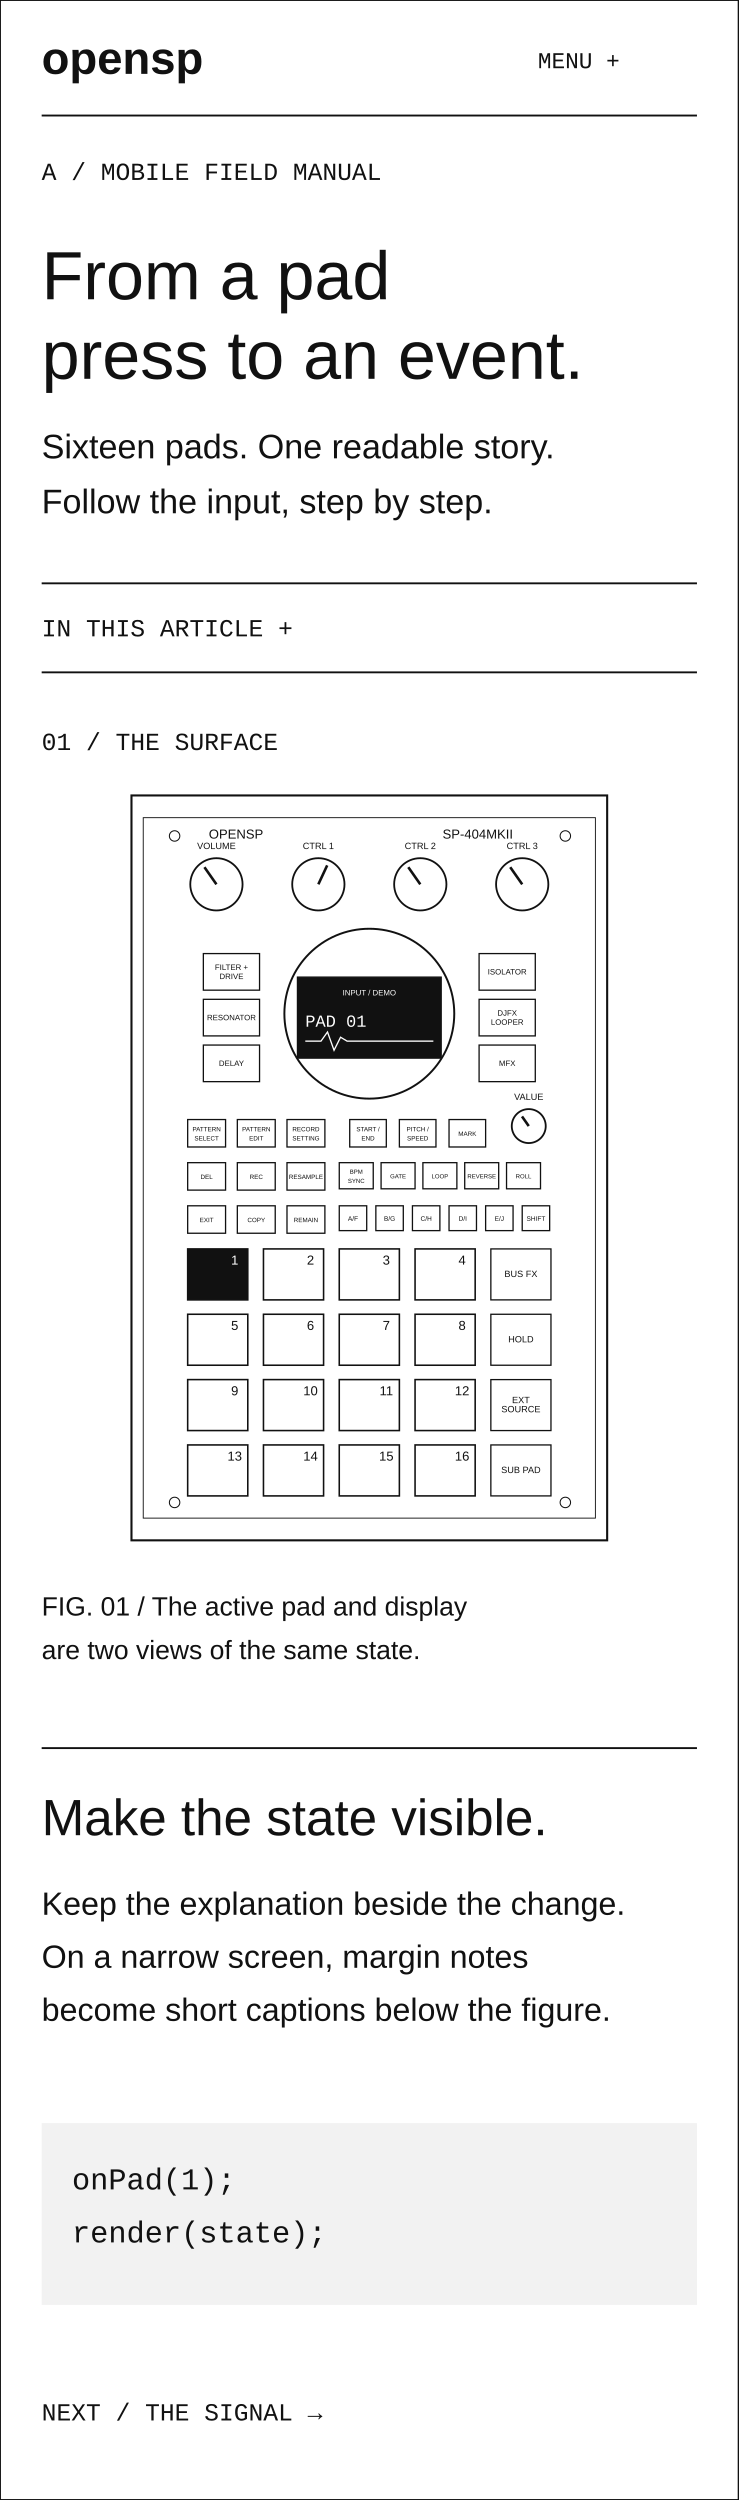
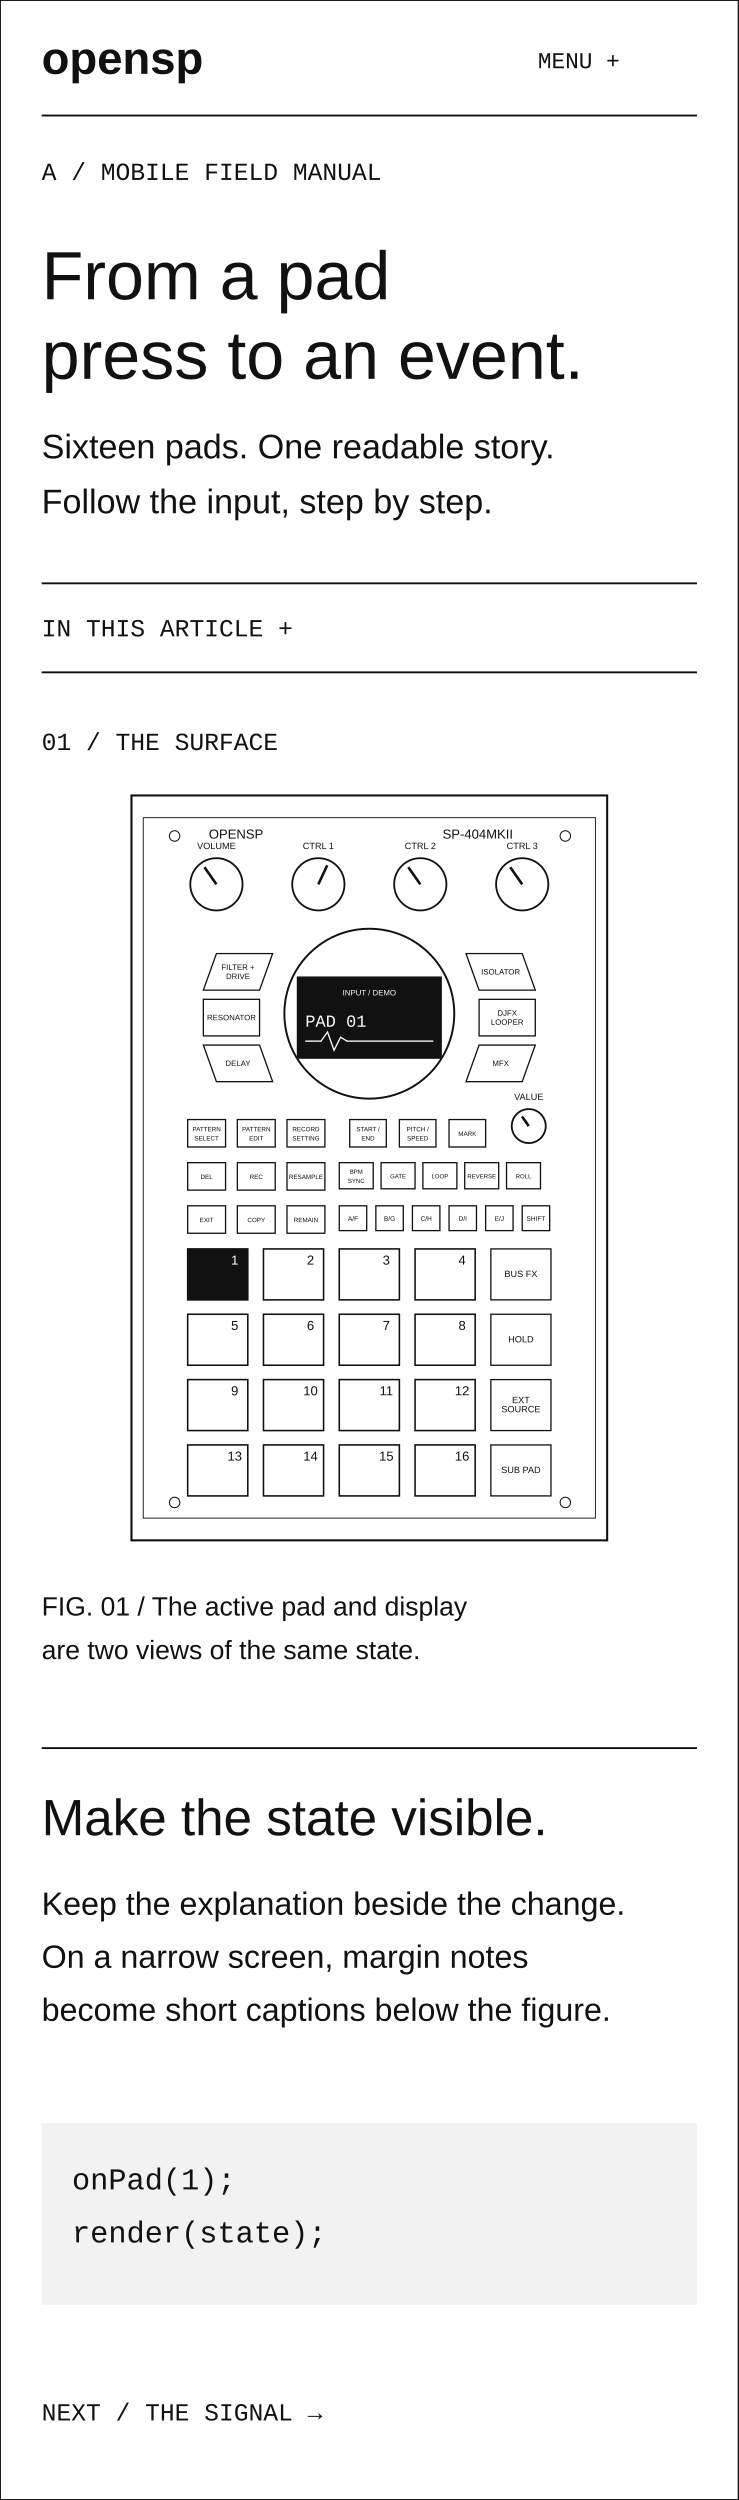
<svg xmlns="http://www.w3.org/2000/svg" width="390" height="1320" viewBox="0 0 390 1320">
  <rect x="0" y="0" width="390" height="1320" fill="white" stroke="#111" stroke-width="1" />
  <text x="22" y="39" font-family="Arial" font-size="24" font-weight="bold" fill="#111">opensp</text>
  <text x="284" y="36" font-family="Courier New" font-size="12" font-weight="normal" fill="#111">MENU  +</text>
  <path d="M22 61L368 61" fill="none" stroke="#111" stroke-width="1" />
  <text x="22" y="95" font-family="Courier New" font-size="13" font-weight="normal" fill="#111">A / MOBILE FIELD MANUAL</text>
  <text x="22" y="158" font-family="Arial" font-size="36" font-weight="normal" fill="#111">From a pad</text>
  <text x="22" y="200" font-family="Arial" font-size="36" font-weight="normal" fill="#111">press to an event.</text>
  <text x="22" y="242" font-family="Arial" font-size="18" font-weight="normal" fill="#111">Sixteen pads. One readable story.</text>
  <text x="22" y="271" font-family="Arial" font-size="18" font-weight="normal" fill="#111">Follow the input, step by step.</text>
  <path d="M22 308L368 308" fill="none" stroke="#111" stroke-width="1" />
  <text x="22" y="336" font-family="Courier New" font-size="13" font-weight="normal" fill="#111">IN THIS ARTICLE                 +</text>
  <path d="M22 355L368 355" fill="none" stroke="#111" stroke-width="1" />
  <text x="22" y="396" font-family="Courier New" font-size="13" font-weight="normal" fill="#111">01 / THE SURFACE</text>
  <g id="instrument" data-part="instrument" transform="translate(57 420) scale(0.69)">
    <g id="enclosure" data-part="enclosure">
      <rect x="18" y="0" width="364" height="570" fill="white" stroke="#111" stroke-width="1.6" />
      <rect x="27" y="17" width="346" height="536" fill="white" stroke="#111" stroke-width="0.7" />
      <text x="98" y="33" text-anchor="middle" font-family="Arial" font-size="10" fill="#111">OPENSP</text>
      <text x="283" y="33" text-anchor="middle" font-family="Arial" font-size="10" fill="#111">SP-404MKII</text>
      <circle cx="51" cy="31" r="4" fill="white" stroke="#111" stroke-width=".8" />
      <circle cx="51" cy="541" r="4" fill="white" stroke="#111" stroke-width=".8" />
      <circle cx="350" cy="31" r="4" fill="white" stroke="#111" stroke-width=".8" />
      <circle cx="350" cy="541" r="4" fill="white" stroke="#111" stroke-width=".8" />
    </g>
    <g id="top-knobs" data-part="top-knobs">
      <g id="volume" data-part="volume">
        <text x="83" y="41" text-anchor="middle" font-family="Arial" font-size="7" fill="#111">VOLUME</text>
        <circle cx="83" cy="68" r="20" fill="white" stroke="#111" stroke-width="1.4" />
        <g id="volume-indicator" data-part="volume-indicator" transform="rotate(-35 83 68)">
          <path d="M83 68V52" stroke="#111" stroke-width="2" />
        </g>
      </g>
      <g id="ctrl-1" data-part="ctrl-1">
        <text x="161" y="41" text-anchor="middle" font-family="Arial" font-size="7" fill="#111">CTRL 1</text>
        <circle cx="161" cy="68" r="20" fill="white" stroke="#111" stroke-width="1.4" />
        <g id="ctrl-1-indicator" data-part="ctrl-1-indicator" transform="rotate(25 161 68)">
          <path d="M161 68V52" stroke="#111" stroke-width="2" />
        </g>
      </g>
      <g id="ctrl-2" data-part="ctrl-2">
        <text x="239" y="41" text-anchor="middle" font-family="Arial" font-size="7" fill="#111">CTRL 2</text>
        <circle cx="239" cy="68" r="20" fill="white" stroke="#111" stroke-width="1.4" />
        <g id="ctrl-2-indicator" data-part="ctrl-2-indicator" transform="rotate(-35 239 68)">
          <path d="M239 68V52" stroke="#111" stroke-width="2" />
        </g>
      </g>
      <g id="ctrl-3" data-part="ctrl-3">
        <text x="317" y="41" text-anchor="middle" font-family="Arial" font-size="7" fill="#111">CTRL 3</text>
        <circle cx="317" cy="68" r="20" fill="white" stroke="#111" stroke-width="1.4" />
        <g id="ctrl-3-indicator" data-part="ctrl-3-indicator" transform="rotate(-35 317 68)">
          <path d="M317 68V52" stroke="#111" stroke-width="2" />
        </g>
      </g>
    </g>
    <g id="display" data-part="display">
      <g id="display-bezel" data-part="display-bezel">
        <circle cx="200" cy="167" r="65" fill="white" stroke="#111" stroke-width="1.5" />
      </g>
      <g id="screen-content" data-part="screen-content">
        <rect x="145" y="139" width="110" height="62" fill="#111" stroke="#111" stroke-width="1" />
        <text x="200" y="153" text-anchor="middle" font-family="Arial" font-size="6" fill="white">INPUT / DEMO</text>
        <text id="screen-value" x="151" y="177" font-family="Courier New" font-size="13" fill="white">PAD 01</text>
        <path id="wave" d="M151 188h12l5 -7 5 14 5 -10 5 3h66" fill="none" stroke="white" />
      </g>
    </g>
    <g id="effect-buttons" data-part="effect-buttons">
      <g id="fx-filter-drive" data-part="fx-filter-drive">
-         <rect x="73" y="121" width="43" height="28" fill="white" stroke="#111" stroke-width="1" />
-         <text x="94.5" y="133.5" text-anchor="middle" font-family="Arial" font-size="6" fill="#111">FILTER +</text>
-         <text x="94.5" y="140.5" text-anchor="middle" font-family="Arial" font-size="6" fill="#111">DRIVE</text>
+         <path d="M83 121h43L116 149H73Z" fill="white" stroke="#111" />
+         <text x="99.5" y="133.5" text-anchor="middle" font-family="Arial" font-size="6" fill="#111">FILTER +</text>
+         <text x="99.5" y="140.5" text-anchor="middle" font-family="Arial" font-size="6" fill="#111">DRIVE</text>
      </g>
      <g id="fx-resonator" data-part="fx-resonator">
-         <rect x="73" y="156" width="43" height="28" fill="white" stroke="#111" stroke-width="1" />
+         <path d="M73 156h43L116 184H73Z" fill="white" stroke="#111" />
        <text x="94.5" y="172.0" text-anchor="middle" font-family="Arial" font-size="6" fill="#111">RESONATOR</text>
      </g>
      <g id="fx-delay" data-part="fx-delay">
-         <rect x="73" y="191" width="43" height="28" fill="white" stroke="#111" stroke-width="1" />
-         <text x="94.5" y="207.0" text-anchor="middle" font-family="Arial" font-size="6" fill="#111">DELAY</text>
+         <path d="M73 191h43L126 219H83Z" fill="white" stroke="#111" />
+         <text x="99.5" y="207.0" text-anchor="middle" font-family="Arial" font-size="6" fill="#111">DELAY</text>
      </g>
      <g id="fx-isolator" data-part="fx-isolator">
-         <rect x="284" y="121" width="43" height="28" fill="white" stroke="#111" stroke-width="1" />
-         <text x="305.5" y="137.0" text-anchor="middle" font-family="Arial" font-size="6" fill="#111">ISOLATOR</text>
+         <path d="M274 121h43L327 149H284Z" fill="white" stroke="#111" />
+         <text x="300.5" y="137.0" text-anchor="middle" font-family="Arial" font-size="6" fill="#111">ISOLATOR</text>
      </g>
      <g id="fx-djfx-looper" data-part="fx-djfx-looper">
-         <rect x="284" y="156" width="43" height="28" fill="white" stroke="#111" stroke-width="1" />
+         <path d="M284 156h43L327 184H284Z" fill="white" stroke="#111" />
        <text x="305.5" y="168.5" text-anchor="middle" font-family="Arial" font-size="6" fill="#111">DJFX</text>
        <text x="305.5" y="175.5" text-anchor="middle" font-family="Arial" font-size="6" fill="#111">LOOPER</text>
      </g>
      <g id="fx-mfx" data-part="fx-mfx">
-         <rect x="284" y="191" width="43" height="28" fill="white" stroke="#111" stroke-width="1" />
-         <text x="305.5" y="207.0" text-anchor="middle" font-family="Arial" font-size="6" fill="#111">MFX</text>
+         <path d="M284 191h43L317 219H274Z" fill="white" stroke="#111" />
+         <text x="300.5" y="207.0" text-anchor="middle" font-family="Arial" font-size="6" fill="#111">MFX</text>
      </g>
    </g>
    <g id="control-section" data-part="control-section">
      <g id="record-edit-buttons" data-part="record-edit-buttons">
        <g id="pattern-select" data-part="pattern-select">
          <rect x="61" y="248" width="29" height="21" fill="white" stroke="#111" stroke-width="1" />
          <text x="75.5" y="257.0" text-anchor="middle" font-family="Arial" font-size="4.8" fill="#111">PATTERN</text>
          <text x="75.5" y="264.0" text-anchor="middle" font-family="Arial" font-size="4.8" fill="#111">SELECT</text>
        </g>
        <g id="pattern-edit" data-part="pattern-edit">
          <rect x="99" y="248" width="29" height="21" fill="white" stroke="#111" stroke-width="1" />
          <text x="113.5" y="257.0" text-anchor="middle" font-family="Arial" font-size="4.8" fill="#111">PATTERN</text>
          <text x="113.5" y="264.0" text-anchor="middle" font-family="Arial" font-size="4.8" fill="#111">EDIT</text>
        </g>
        <g id="record-setting" data-part="record-setting">
          <rect x="137" y="248" width="29" height="21" fill="white" stroke="#111" stroke-width="1" />
          <text x="151.5" y="257.0" text-anchor="middle" font-family="Arial" font-size="4.8" fill="#111">RECORD</text>
          <text x="151.5" y="264.0" text-anchor="middle" font-family="Arial" font-size="4.8" fill="#111">SETTING</text>
        </g>
        <g id="del" data-part="del">
          <rect x="61" y="281" width="29" height="21" fill="white" stroke="#111" stroke-width="1" />
          <text x="75.5" y="293.5" text-anchor="middle" font-family="Arial" font-size="4.8" fill="#111">DEL</text>
        </g>
        <g id="rec" data-part="rec">
          <rect x="99" y="281" width="29" height="21" fill="white" stroke="#111" stroke-width="1" />
          <text x="113.5" y="293.5" text-anchor="middle" font-family="Arial" font-size="4.8" fill="#111">REC</text>
        </g>
        <g id="resample" data-part="resample">
          <rect x="137" y="281" width="29" height="21" fill="white" stroke="#111" stroke-width="1" />
          <text x="151.5" y="293.5" text-anchor="middle" font-family="Arial" font-size="4.8" fill="#111">RESAMPLE</text>
        </g>
        <g id="exit" data-part="exit">
          <rect x="61" y="314" width="29" height="21" fill="white" stroke="#111" stroke-width="1" />
          <text x="75.5" y="326.5" text-anchor="middle" font-family="Arial" font-size="4.8" fill="#111">EXIT</text>
        </g>
        <g id="copy" data-part="copy">
          <rect x="99" y="314" width="29" height="21" fill="white" stroke="#111" stroke-width="1" />
          <text x="113.5" y="326.5" text-anchor="middle" font-family="Arial" font-size="4.8" fill="#111">COPY</text>
        </g>
        <g id="remain" data-part="remain">
          <rect x="137" y="314" width="29" height="21" fill="white" stroke="#111" stroke-width="1" />
          <text x="151.5" y="326.5" text-anchor="middle" font-family="Arial" font-size="4.8" fill="#111">REMAIN</text>
        </g>
      </g>
      <g id="sample-bank-buttons" data-part="sample-bank-buttons">
        <g id="start-end" data-part="start-end">
          <rect x="185" y="248" width="28" height="21" fill="white" stroke="#111" stroke-width="1" />
          <text x="199.0" y="257.0" text-anchor="middle" font-family="Arial" font-size="4.8" fill="#111">START /</text>
          <text x="199.0" y="264.0" text-anchor="middle" font-family="Arial" font-size="4.8" fill="#111">END</text>
        </g>
        <g id="pitch-speed" data-part="pitch-speed">
          <rect x="223" y="248" width="28" height="21" fill="white" stroke="#111" stroke-width="1" />
          <text x="237.0" y="257.0" text-anchor="middle" font-family="Arial" font-size="4.8" fill="#111">PITCH /</text>
          <text x="237.0" y="264.0" text-anchor="middle" font-family="Arial" font-size="4.8" fill="#111">SPEED</text>
        </g>
        <g id="mark" data-part="mark">
          <rect x="261" y="248" width="28" height="21" fill="white" stroke="#111" stroke-width="1" />
          <text x="275.0" y="260.5" text-anchor="middle" font-family="Arial" font-size="4.8" fill="#111">MARK</text>
        </g>
        <g id="value" data-part="value">
          <text x="322" y="233" text-anchor="middle" font-family="Arial" font-size="7" fill="#111">VALUE</text>
          <circle cx="322" cy="253" r="13" fill="white" stroke="#111" stroke-width="1.4" />
          <g id="value-indicator" data-part="value-indicator" transform="rotate(-35 322 253)">
            <path d="M322 253V244" stroke="#111" stroke-width="2" />
          </g>
        </g>
        <g id="bpm-sync" data-part="bpm-sync">
          <rect x="177" y="281" width="26" height="20" fill="white" stroke="#111" stroke-width="1" />
          <text x="190.0" y="289.5" text-anchor="middle" font-family="Arial" font-size="4.6" fill="#111">BPM</text>
          <text x="190.0" y="296.5" text-anchor="middle" font-family="Arial" font-size="4.6" fill="#111">SYNC</text>
        </g>
        <g id="gate" data-part="gate">
          <rect x="209" y="281" width="26" height="20" fill="white" stroke="#111" stroke-width="1" />
          <text x="222.0" y="293.0" text-anchor="middle" font-family="Arial" font-size="4.6" fill="#111">GATE</text>
        </g>
        <g id="loop" data-part="loop">
          <rect x="241" y="281" width="26" height="20" fill="white" stroke="#111" stroke-width="1" />
          <text x="254.0" y="293.0" text-anchor="middle" font-family="Arial" font-size="4.6" fill="#111">LOOP</text>
        </g>
        <g id="reverse" data-part="reverse">
          <rect x="273" y="281" width="26" height="20" fill="white" stroke="#111" stroke-width="1" />
          <text x="286.0" y="293.0" text-anchor="middle" font-family="Arial" font-size="4.6" fill="#111">REVERSE</text>
        </g>
        <g id="roll" data-part="roll">
          <rect x="305" y="281" width="26" height="20" fill="white" stroke="#111" stroke-width="1" />
          <text x="318.0" y="293.0" text-anchor="middle" font-family="Arial" font-size="4.6" fill="#111">ROLL</text>
        </g>
        <g id="bank-a-f" data-part="bank-a-f">
          <rect x="177" y="314" width="21" height="19" fill="white" stroke="#111" stroke-width="1" />
          <text x="187.5" y="325.5" text-anchor="middle" font-family="Arial" font-size="5" fill="#111">A/F</text>
        </g>
        <g id="bank-b-g" data-part="bank-b-g">
          <rect x="205" y="314" width="21" height="19" fill="white" stroke="#111" stroke-width="1" />
          <text x="215.5" y="325.5" text-anchor="middle" font-family="Arial" font-size="5" fill="#111">B/G</text>
        </g>
        <g id="bank-c-h" data-part="bank-c-h">
          <rect x="233" y="314" width="21" height="19" fill="white" stroke="#111" stroke-width="1" />
          <text x="243.5" y="325.5" text-anchor="middle" font-family="Arial" font-size="5" fill="#111">C/H</text>
        </g>
        <g id="bank-d-i" data-part="bank-d-i">
          <rect x="261" y="314" width="21" height="19" fill="white" stroke="#111" stroke-width="1" />
          <text x="271.5" y="325.5" text-anchor="middle" font-family="Arial" font-size="5" fill="#111">D/I</text>
        </g>
        <g id="bank-e-j" data-part="bank-e-j">
          <rect x="289" y="314" width="21" height="19" fill="white" stroke="#111" stroke-width="1" />
          <text x="299.5" y="325.5" text-anchor="middle" font-family="Arial" font-size="5" fill="#111">E/J</text>
        </g>
        <g id="shift" data-part="shift">
          <rect x="317" y="314" width="21" height="19" fill="white" stroke="#111" stroke-width="1" />
          <text x="327.5" y="325.5" text-anchor="middle" font-family="Arial" font-size="5" fill="#111">SHIFT</text>
        </g>
      </g>
    </g>
    <g id="pad-grid" data-part="pad-grid">
      <g id="pad-1" data-part="pad-1" class="pad" role="button" tabindex="0" aria-label="Pad 1" data-pad="1">
        <rect x="61" y="347" width="46" height="39" fill="#111" stroke="#111" stroke-width="1.2" />
        <text x="97" y="359" text-anchor="middle" font-family="Arial" font-size="10" fill="white">1</text>
      </g>
      <g id="pad-2" data-part="pad-2" class="pad" role="button" tabindex="0" aria-label="Pad 2" data-pad="2">
        <rect x="119" y="347" width="46" height="39" fill="white" stroke="#111" stroke-width="1.2" />
        <text x="155" y="359" text-anchor="middle" font-family="Arial" font-size="10" fill="#111">2</text>
      </g>
      <g id="pad-3" data-part="pad-3" class="pad" role="button" tabindex="0" aria-label="Pad 3" data-pad="3">
        <rect x="177" y="347" width="46" height="39" fill="white" stroke="#111" stroke-width="1.2" />
        <text x="213" y="359" text-anchor="middle" font-family="Arial" font-size="10" fill="#111">3</text>
      </g>
      <g id="pad-4" data-part="pad-4" class="pad" role="button" tabindex="0" aria-label="Pad 4" data-pad="4">
        <rect x="235" y="347" width="46" height="39" fill="white" stroke="#111" stroke-width="1.2" />
        <text x="271" y="359" text-anchor="middle" font-family="Arial" font-size="10" fill="#111">4</text>
      </g>
      <g id="pad-5" data-part="pad-5" class="pad" role="button" tabindex="0" aria-label="Pad 5" data-pad="5">
        <rect x="61" y="397" width="46" height="39" fill="white" stroke="#111" stroke-width="1.2" />
        <text x="97" y="409" text-anchor="middle" font-family="Arial" font-size="10" fill="#111">5</text>
      </g>
      <g id="pad-6" data-part="pad-6" class="pad" role="button" tabindex="0" aria-label="Pad 6" data-pad="6">
        <rect x="119" y="397" width="46" height="39" fill="white" stroke="#111" stroke-width="1.2" />
        <text x="155" y="409" text-anchor="middle" font-family="Arial" font-size="10" fill="#111">6</text>
      </g>
      <g id="pad-7" data-part="pad-7" class="pad" role="button" tabindex="0" aria-label="Pad 7" data-pad="7">
        <rect x="177" y="397" width="46" height="39" fill="white" stroke="#111" stroke-width="1.2" />
        <text x="213" y="409" text-anchor="middle" font-family="Arial" font-size="10" fill="#111">7</text>
      </g>
      <g id="pad-8" data-part="pad-8" class="pad" role="button" tabindex="0" aria-label="Pad 8" data-pad="8">
        <rect x="235" y="397" width="46" height="39" fill="white" stroke="#111" stroke-width="1.2" />
        <text x="271" y="409" text-anchor="middle" font-family="Arial" font-size="10" fill="#111">8</text>
      </g>
      <g id="pad-9" data-part="pad-9" class="pad" role="button" tabindex="0" aria-label="Pad 9" data-pad="9">
        <rect x="61" y="447" width="46" height="39" fill="white" stroke="#111" stroke-width="1.2" />
        <text x="97" y="459" text-anchor="middle" font-family="Arial" font-size="10" fill="#111">9</text>
      </g>
      <g id="pad-10" data-part="pad-10" class="pad" role="button" tabindex="0" aria-label="Pad 10" data-pad="10">
        <rect x="119" y="447" width="46" height="39" fill="white" stroke="#111" stroke-width="1.2" />
        <text x="155" y="459" text-anchor="middle" font-family="Arial" font-size="10" fill="#111">10</text>
      </g>
      <g id="pad-11" data-part="pad-11" class="pad" role="button" tabindex="0" aria-label="Pad 11" data-pad="11">
        <rect x="177" y="447" width="46" height="39" fill="white" stroke="#111" stroke-width="1.2" />
        <text x="213" y="459" text-anchor="middle" font-family="Arial" font-size="10" fill="#111">11</text>
      </g>
      <g id="pad-12" data-part="pad-12" class="pad" role="button" tabindex="0" aria-label="Pad 12" data-pad="12">
        <rect x="235" y="447" width="46" height="39" fill="white" stroke="#111" stroke-width="1.2" />
        <text x="271" y="459" text-anchor="middle" font-family="Arial" font-size="10" fill="#111">12</text>
      </g>
      <g id="pad-13" data-part="pad-13" class="pad" role="button" tabindex="0" aria-label="Pad 13" data-pad="13">
        <rect x="61" y="497" width="46" height="39" fill="white" stroke="#111" stroke-width="1.2" />
        <text x="97" y="509" text-anchor="middle" font-family="Arial" font-size="10" fill="#111">13</text>
      </g>
      <g id="pad-14" data-part="pad-14" class="pad" role="button" tabindex="0" aria-label="Pad 14" data-pad="14">
        <rect x="119" y="497" width="46" height="39" fill="white" stroke="#111" stroke-width="1.2" />
        <text x="155" y="509" text-anchor="middle" font-family="Arial" font-size="10" fill="#111">14</text>
      </g>
      <g id="pad-15" data-part="pad-15" class="pad" role="button" tabindex="0" aria-label="Pad 15" data-pad="15">
        <rect x="177" y="497" width="46" height="39" fill="white" stroke="#111" stroke-width="1.2" />
        <text x="213" y="509" text-anchor="middle" font-family="Arial" font-size="10" fill="#111">15</text>
      </g>
      <g id="pad-16" data-part="pad-16" class="pad" role="button" tabindex="0" aria-label="Pad 16" data-pad="16">
        <rect x="235" y="497" width="46" height="39" fill="white" stroke="#111" stroke-width="1.2" />
        <text x="271" y="509" text-anchor="middle" font-family="Arial" font-size="10" fill="#111">16</text>
      </g>
    </g>
    <g id="performance-buttons" data-part="performance-buttons">
      <g id="bus-fx" data-part="bus-fx">
        <rect x="293" y="347" width="46" height="39" fill="white" stroke="#111" stroke-width="1" />
        <text x="316.0" y="368.5" text-anchor="middle" font-family="Arial" font-size="7" fill="#111">BUS FX</text>
      </g>
      <g id="hold" data-part="hold">
        <rect x="293" y="397" width="46" height="39" fill="white" stroke="#111" stroke-width="1" />
        <text x="316.0" y="418.5" text-anchor="middle" font-family="Arial" font-size="7" fill="#111">HOLD</text>
      </g>
      <g id="ext-source" data-part="ext-source">
        <rect x="293" y="447" width="46" height="39" fill="white" stroke="#111" stroke-width="1" />
        <text x="316.0" y="465.0" text-anchor="middle" font-family="Arial" font-size="7" fill="#111">EXT</text>
        <text x="316.0" y="472.0" text-anchor="middle" font-family="Arial" font-size="7" fill="#111">SOURCE</text>
      </g>
      <g id="sub-pad" data-part="sub-pad">
        <rect x="293" y="497" width="46" height="39" fill="white" stroke="#111" stroke-width="1" />
        <text x="316.0" y="518.5" text-anchor="middle" font-family="Arial" font-size="7" fill="#111">SUB PAD</text>
      </g>
    </g>
  </g>
  <text x="22" y="853" font-family="Arial" font-size="14" font-weight="normal" fill="#111">FIG. 01 / The active pad and display</text>
  <text x="22" y="876" font-family="Arial" font-size="14" font-weight="normal" fill="#111">are two views of the same state.</text>
  <path d="M22 923L368 923" fill="none" stroke="#111" stroke-width="1" />
  <text x="22" y="969" font-family="Arial" font-size="27" font-weight="normal" fill="#111">Make the state visible.</text>
  <text x="22" y="1011" font-family="Arial" font-size="17" font-weight="normal" fill="#111">Keep the explanation beside the change.</text>
  <text x="22" y="1039" font-family="Arial" font-size="17" font-weight="normal" fill="#111">On a narrow screen, margin notes</text>
  <text x="22" y="1067" font-family="Arial" font-size="17" font-weight="normal" fill="#111">become short captions below the figure.</text>
  <rect x="22" y="1121" width="346" height="96" fill="#f2f2f2" stroke="none" stroke-width="1" />
  <text x="38" y="1156" font-family="Courier New" font-size="16" font-weight="normal" fill="#111">onPad(1);</text>
  <text x="38" y="1184" font-family="Courier New" font-size="16" font-weight="normal" fill="#111">render(state);</text>
  <text x="22" y="1278" font-family="Courier New" font-size="13" font-weight="normal" fill="#111">NEXT / THE SIGNAL              →</text>
</svg>
